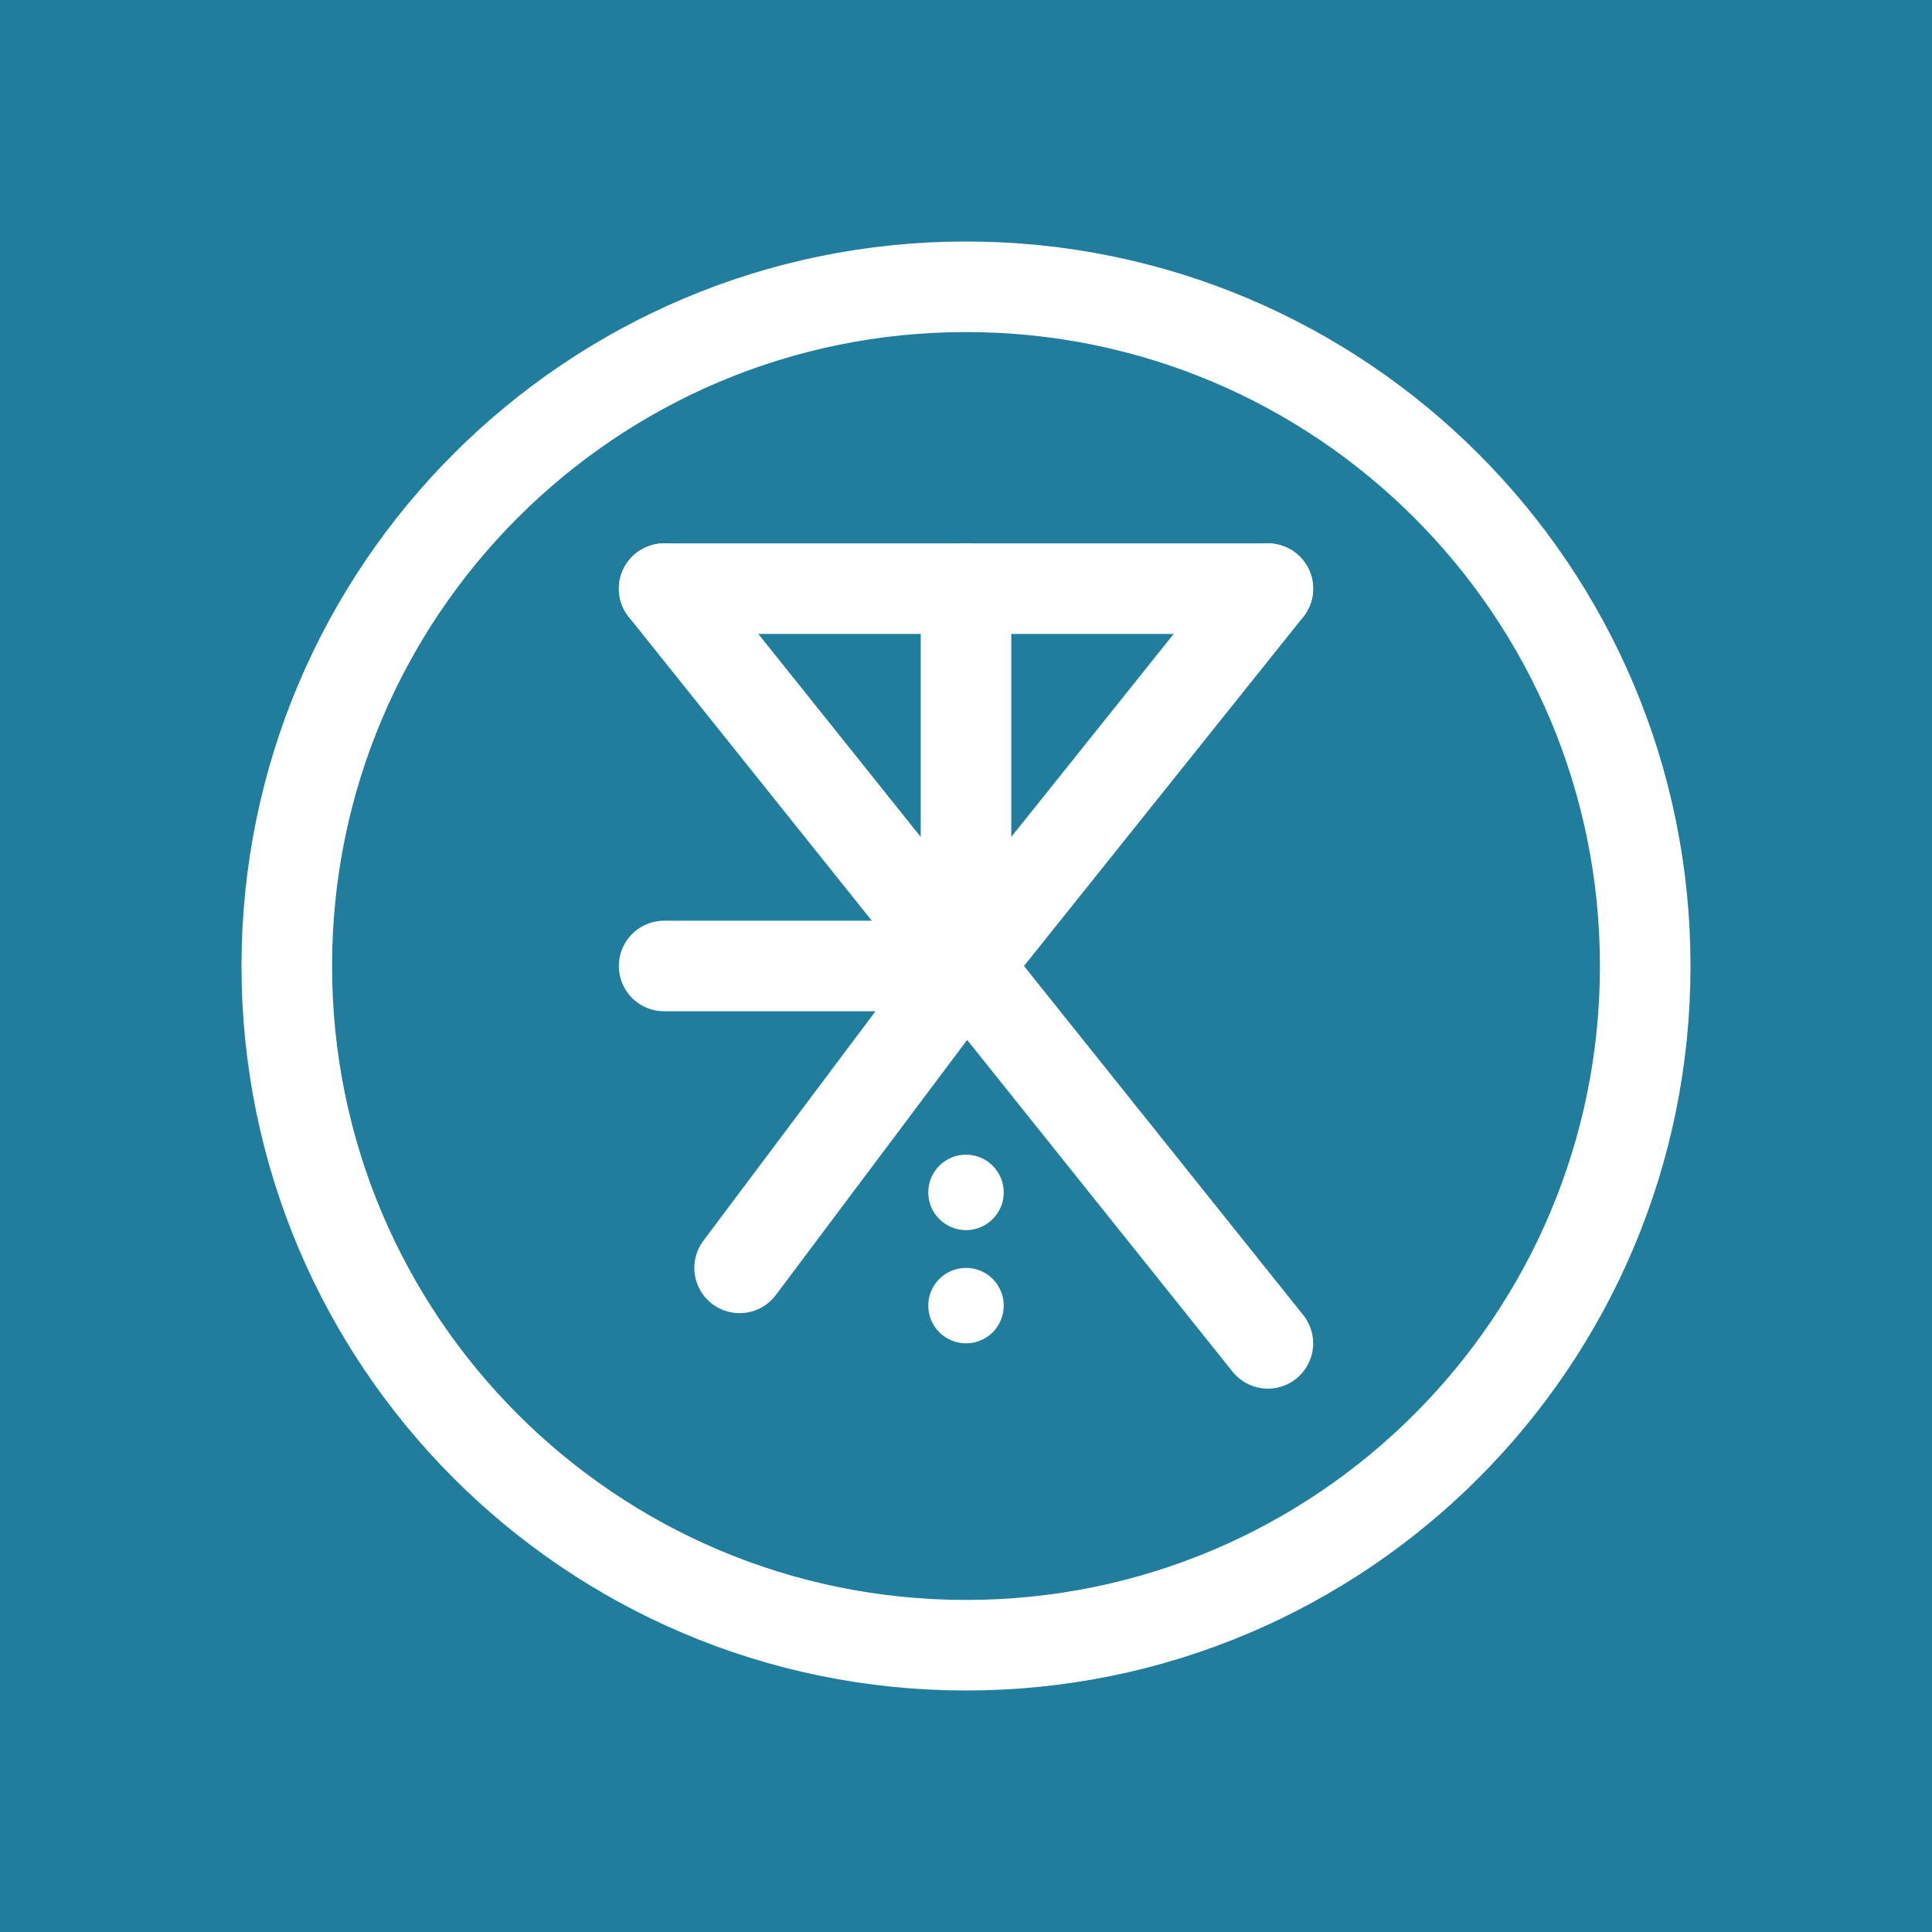
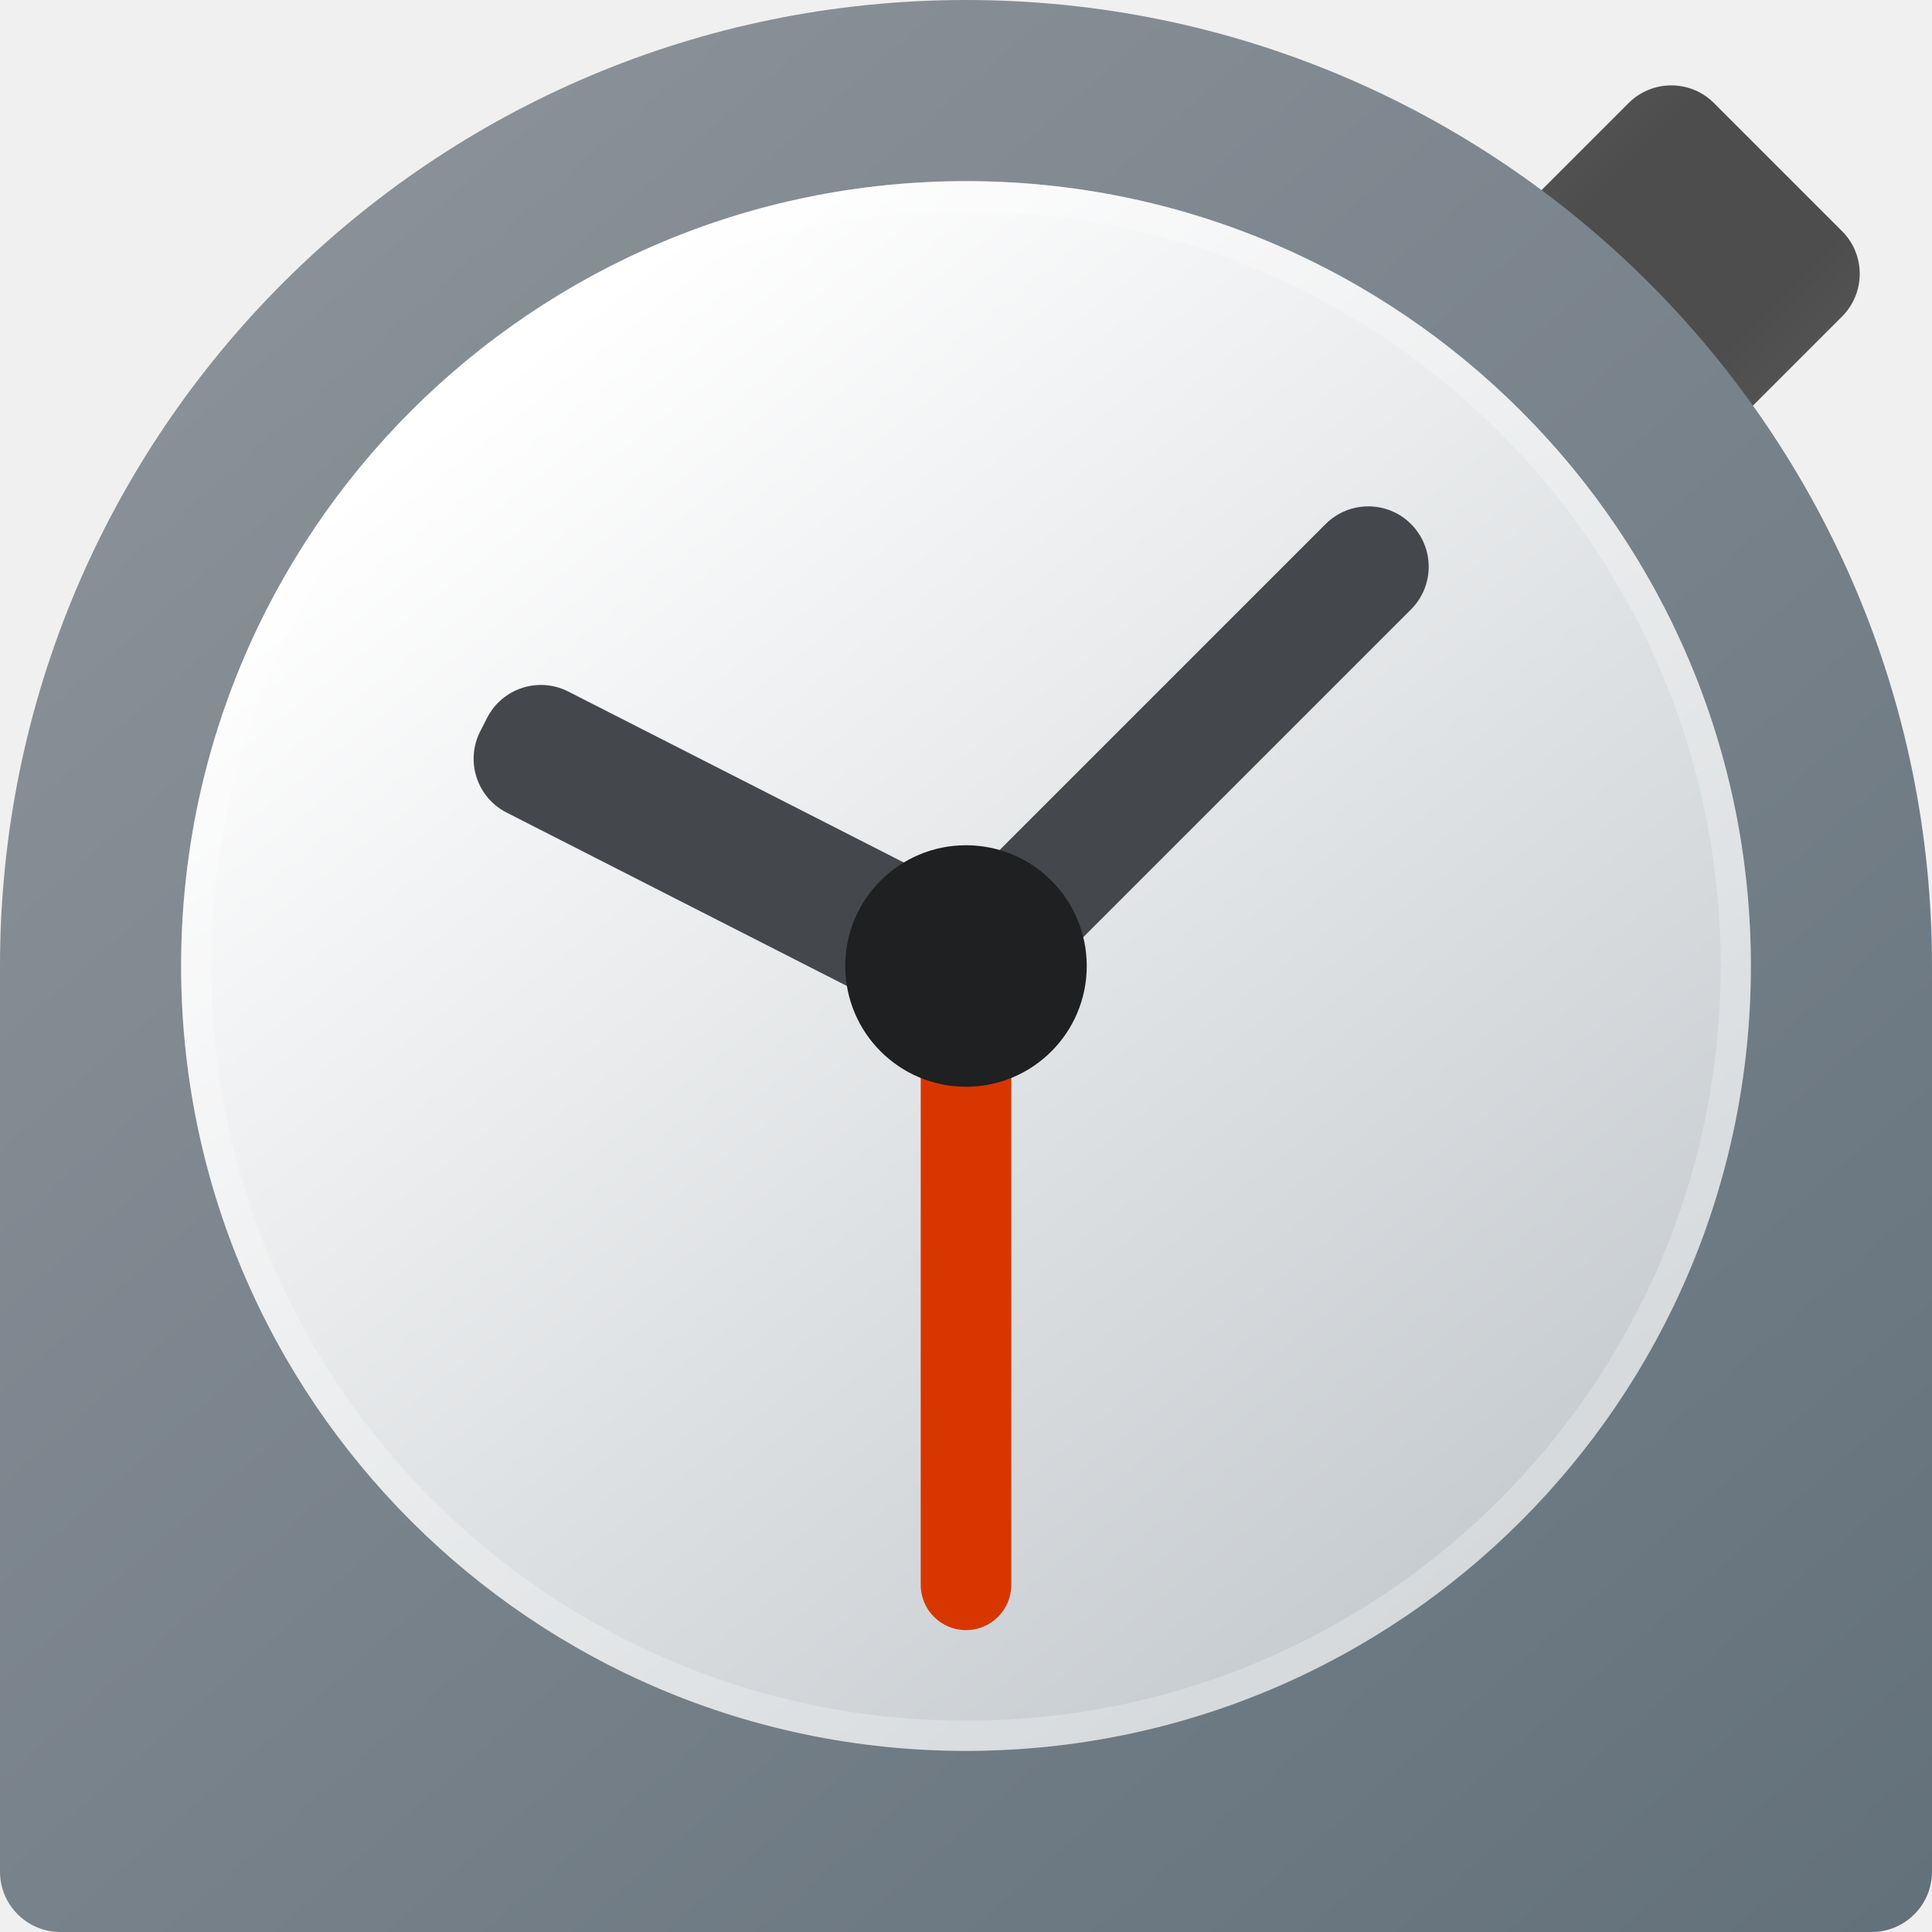
- <svg xmlns="http://www.w3.org/2000/svg" width="512" height="512" viewBox="0 0 512 512" fill="none" role="img" aria-label="Time Keeper maskable icon">
-   <rect width="512" height="512" fill="#207D9B" class="bg-color" />
-   <g transform="translate(256 256)" stroke="#FFFFFF" stroke-width="24" stroke-linecap="round" stroke-linejoin="round">
-     <circle cx="0" cy="0" r="180" fill="none" />
-     <path d="M-80 -100H80" />
-     <path d="M0 -100V0" />
-     <path d="M0 0L80 100" />
-     <path d="M0 0L-60 80" />
-     <path d="M0 0H-80" />
-     <path d="M80 -100L0 0L-80 -100" />
+ <svg xmlns="http://www.w3.org/2000/svg" width="512" height="512" viewBox="0 0 6400 6400" fill="none" role="img" aria-label="Time Keeper maskable icon">
+   <g clip-path="url(#clip0m)">
+     <path d="M4900 836.395L5394.97 341.421C5473.08 263.316 5599.71 263.316 5677.82 341.421L6102.03 765.633C6180.14 843.738 6180.14 970.371 6102.03 1048.48L5607.06 1543.45L4900 836.395Z" fill="url(#paint0m)" />
+     <path d="M0 3200C0 1432.69 1432.69 0 3200 0C4967.31 0 6400 1432.69 6400 3200V6200C6400 6310.46 6310.46 6400 6200 6400H3200H200C89.543 6400 0 6310.46 0 6200V3200Z" fill="url(#paint1m)" />
+     <path d="M3200 5800C4635.94 5800 5800 4635.94 5800 3200C5800 1764.06 4635.94 600 3200 600C1764.06 600 600 1764.06 600 3200C600 4635.94 1764.06 5800 3200 5800Z" fill="url(#paint2m)" />
+     <path d="M3200 5750C4608.33 5750 5750 4608.33 5750 3200C5750 1791.67 4608.33 650 3200 650C1791.67 650 650 1791.67 650 3200C650 4608.33 1791.67 5750 3200 5750Z" stroke="white" stroke-opacity="0.25" stroke-width="100" />
+     <path d="M3050 3500H3350V5250C3350 5332.84 3282.84 5400 3200 5400C3117.16 5400 3050 5332.84 3050 5250V3500Z" fill="#D83600" />
+     <path d="M3397.21 3062.58L3192.91 3463.53L1678.2 2691.75C1579.79 2641.6 1540.65 2521.17 1590.8 2422.75L1613.5 2378.2C1663.65 2279.78 1784.08 2240.65 1882.5 2290.8L3397.21 3062.58Z" fill="#44484C" />
+     <path d="M3005.4 3121.87L3288.24 3404.71L4674.15 2018.8C4752.26 1940.69 4752.26 1814.06 4674.15 1735.96C4596.05 1657.85 4469.41 1657.85 4391.31 1735.96L3005.4 3121.87Z" fill="#44484C" />
+     <path d="M3200 3600C3420.91 3600 3600 3420.91 3600 3200C3600 2979.09 3420.91 2800 3200 2800C2979.09 2800 2800 2979.09 2800 3200C2800 3420.91 2979.09 3600 3200 3600Z" fill="#1E2021" />
  </g>
-   <g transform="translate(256 256)" fill="#FFFFFF">
-     <circle cx="0" cy="60" r="10" />
-     <circle cx="0" cy="90" r="10" />
-   </g>
-   <style>
-     @media (prefers-color-scheme: dark) {
-       .bg-color { fill: #1A202C; }
-     }
-   </style>
+   <defs>
+     <linearGradient id="paint0m" x1="5218.2" y1="518.197" x2="5925.25" y2="1225.25" gradientUnits="userSpaceOnUse">
+       <stop stop-color="#515151" />
+       <stop offset="0.151" stop-color="#4D4D4D" />
+       <stop offset="0.792" stop-color="#4D4D4D" />
+       <stop offset="1" stop-color="#525252" />
+     </linearGradient>
+     <linearGradient id="paint1m" x1="1400" y1="600" x2="6400" y2="6300" gradientUnits="userSpaceOnUse">
+       <stop stop-color="#899097" />
+       <stop offset="1" stop-color="#63717B" />
+     </linearGradient>
+     <linearGradient id="paint2m" x1="1700" y1="1200" x2="4850" y2="5200" gradientUnits="userSpaceOnUse">
+       <stop stop-color="white" />
+       <stop offset="1" stop-color="#C7CCD0" />
+     </linearGradient>
+     <clipPath id="clip0m">
+       <rect width="6400" height="6400" fill="white" />
+     </clipPath>
+   </defs>
</svg>
